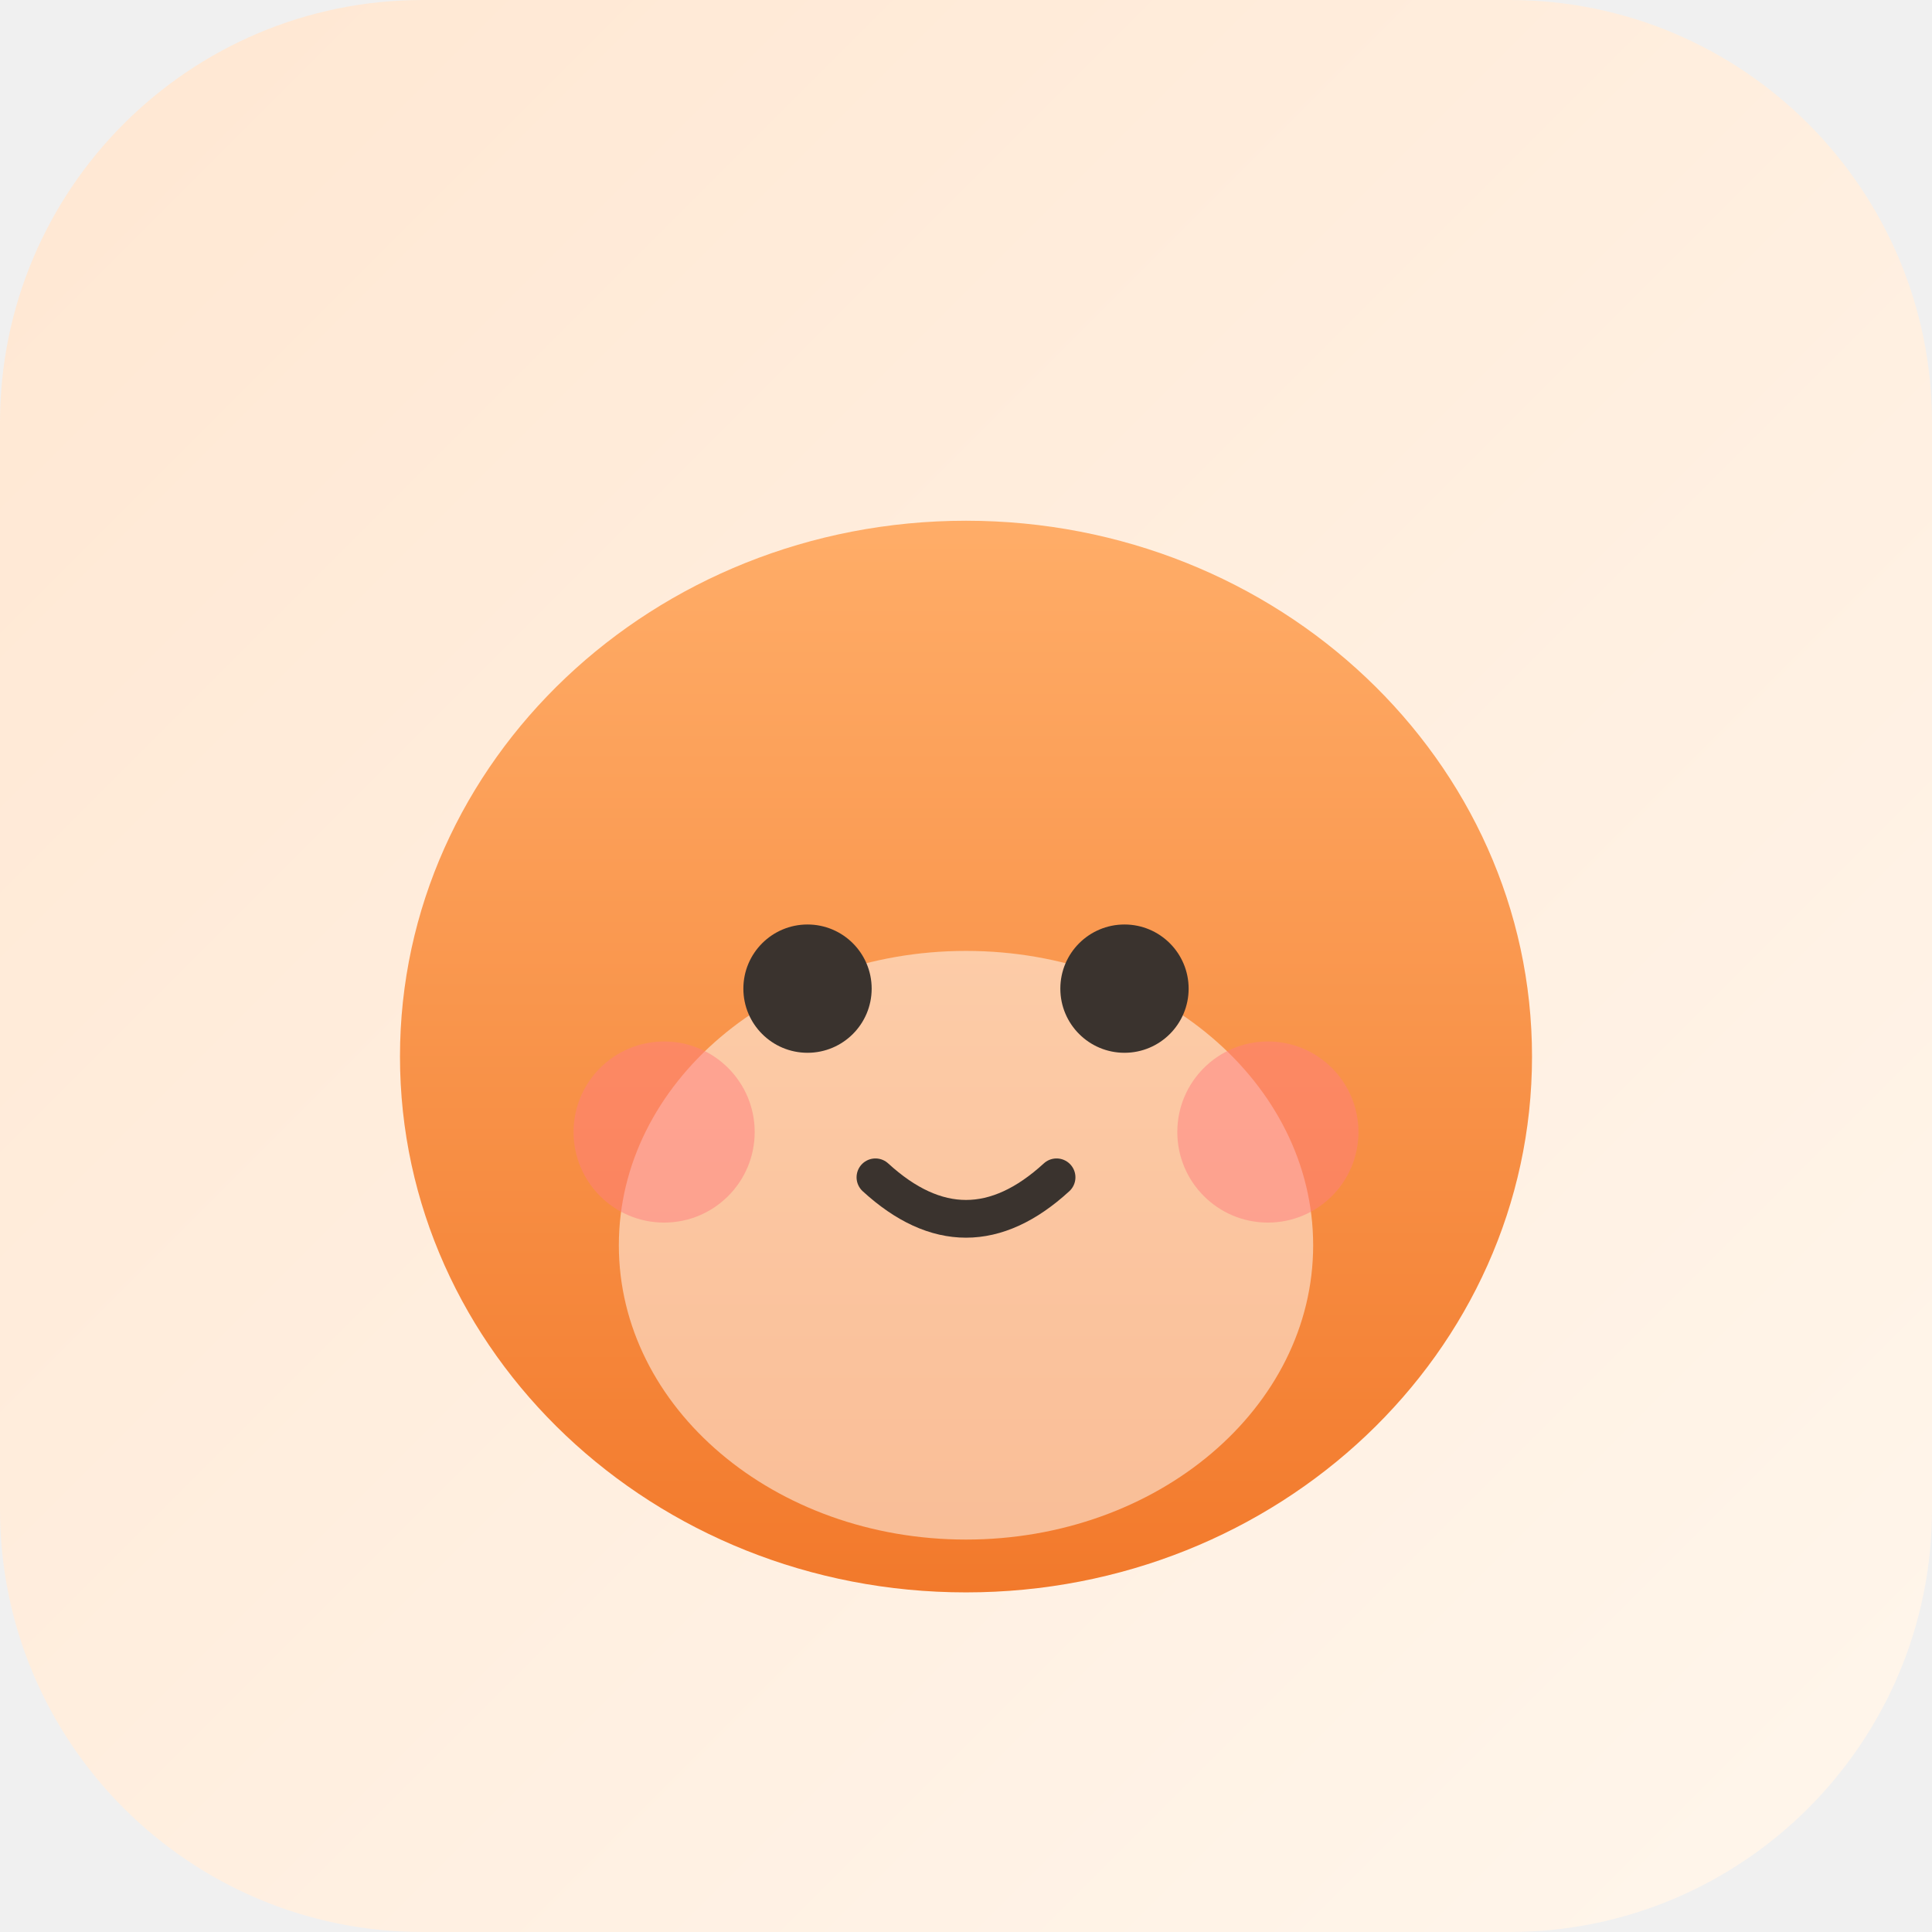
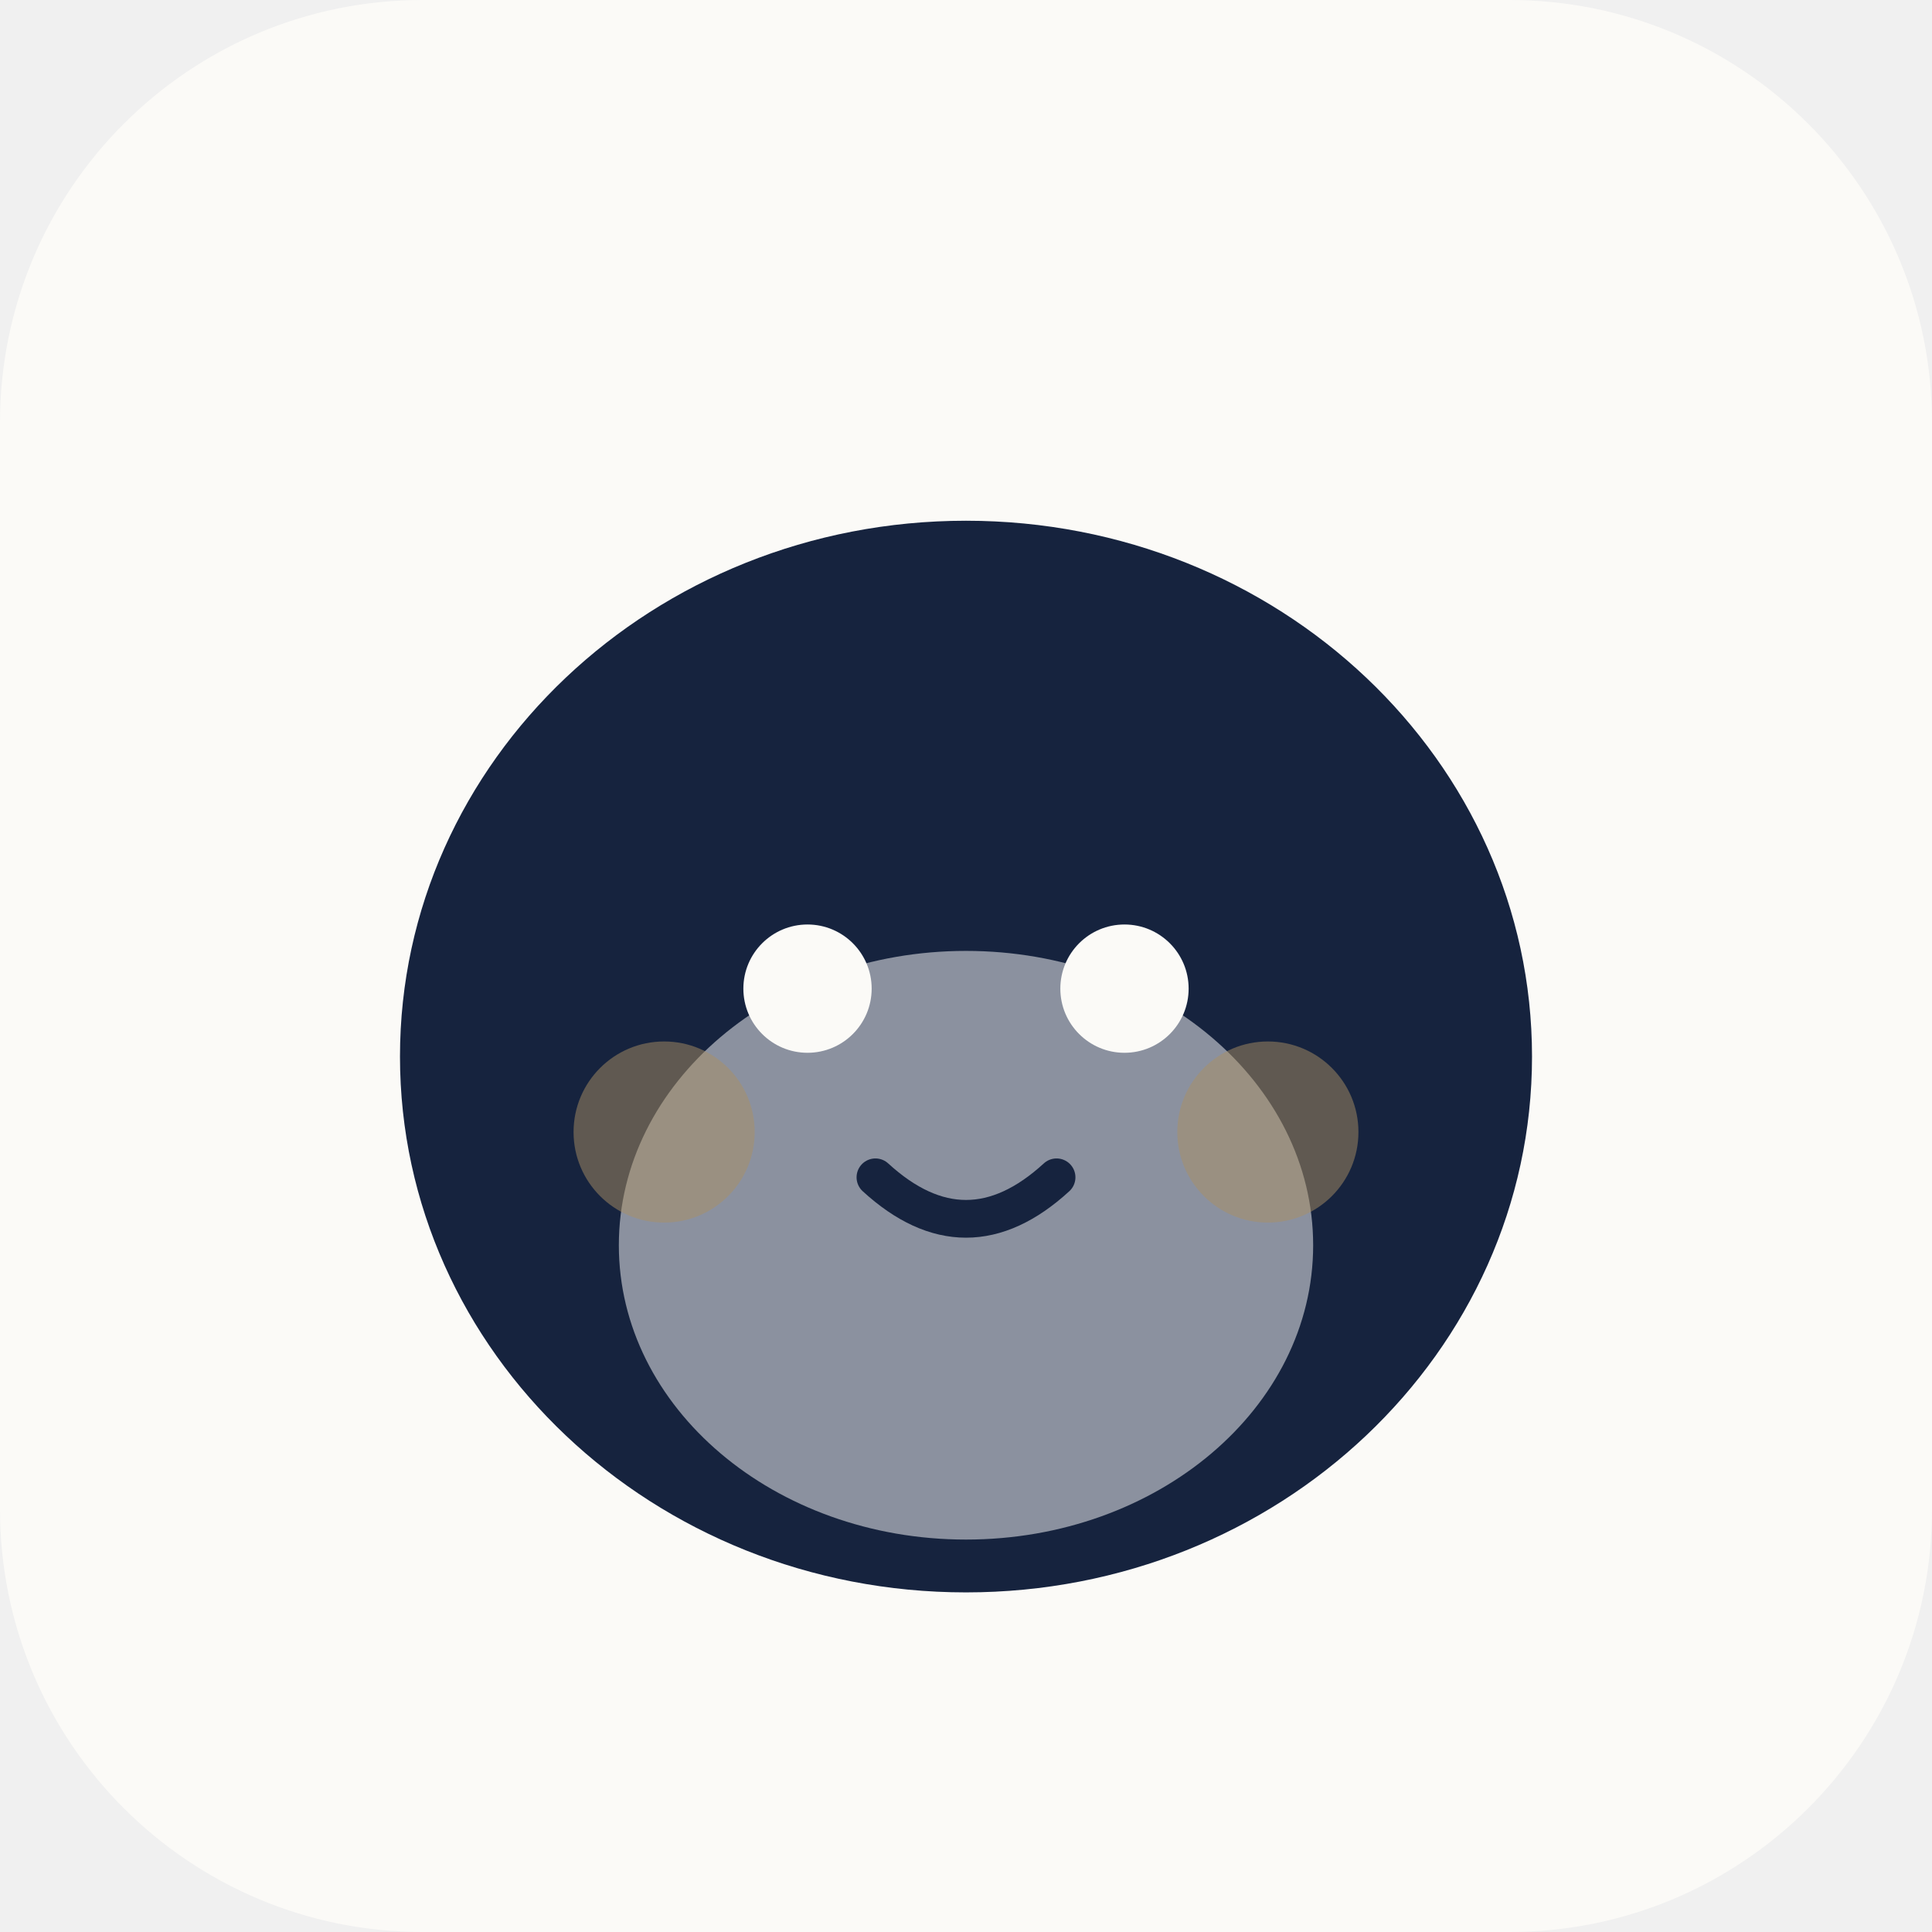
<svg xmlns="http://www.w3.org/2000/svg" width="512" height="512" viewBox="0 0 512 512">
-   <defs>
-     <linearGradient id="bg" x1="0" y1="0" x2="1" y2="1">
-       <stop offset="0" stop-color="#FFE7D2" />
-       <stop offset="1" stop-color="#FFF6EC" />
-     </linearGradient>
-     <linearGradient id="body" x1="0" y1="0" x2="0" y2="1">
-       <stop offset="0" stop-color="#FFAD68" />
-       <stop offset="1" stop-color="#F2792B" />
-     </linearGradient>
-   </defs>
-   <rect width="512" height="512" rx="112" fill="url(#bg)" />
-   <ellipse cx="256" cy="280" rx="150" ry="142" fill="url(#body)" />
+   <rect width="512" height="512" rx="112" fill="#FBFAF7" />
+   <ellipse cx="256" cy="280" rx="150" ry="142" fill="#16233E" />
  <ellipse cx="256" cy="330" rx="92" ry="78" fill="#fff" opacity="0.5" />
-   <circle cx="214" cy="262" r="17" fill="#3A332E" />
-   <circle cx="298" cy="262" r="17" fill="#3A332E" />
-   <circle cx="176" cy="300" r="24" fill="#FF7E7E" opacity="0.5" />
-   <circle cx="336" cy="300" r="24" fill="#FF7E7E" opacity="0.5" />
-   <path d="M232 312 q24 22 48 0" stroke="#3A332E" stroke-width="10" fill="none" stroke-linecap="round" />
+   <circle cx="214" cy="262" r="17" fill="#FBFAF7" />
+   <circle cx="298" cy="262" r="17" fill="#FBFAF7" />
+   <circle cx="176" cy="300" r="24" fill="#A98F63" opacity="0.5" />
+   <circle cx="336" cy="300" r="24" fill="#A98F63" opacity="0.5" />
+   <path d="M232 312 q24 22 48 0" stroke="#16233E" stroke-width="10" fill="none" stroke-linecap="round" />
</svg>
